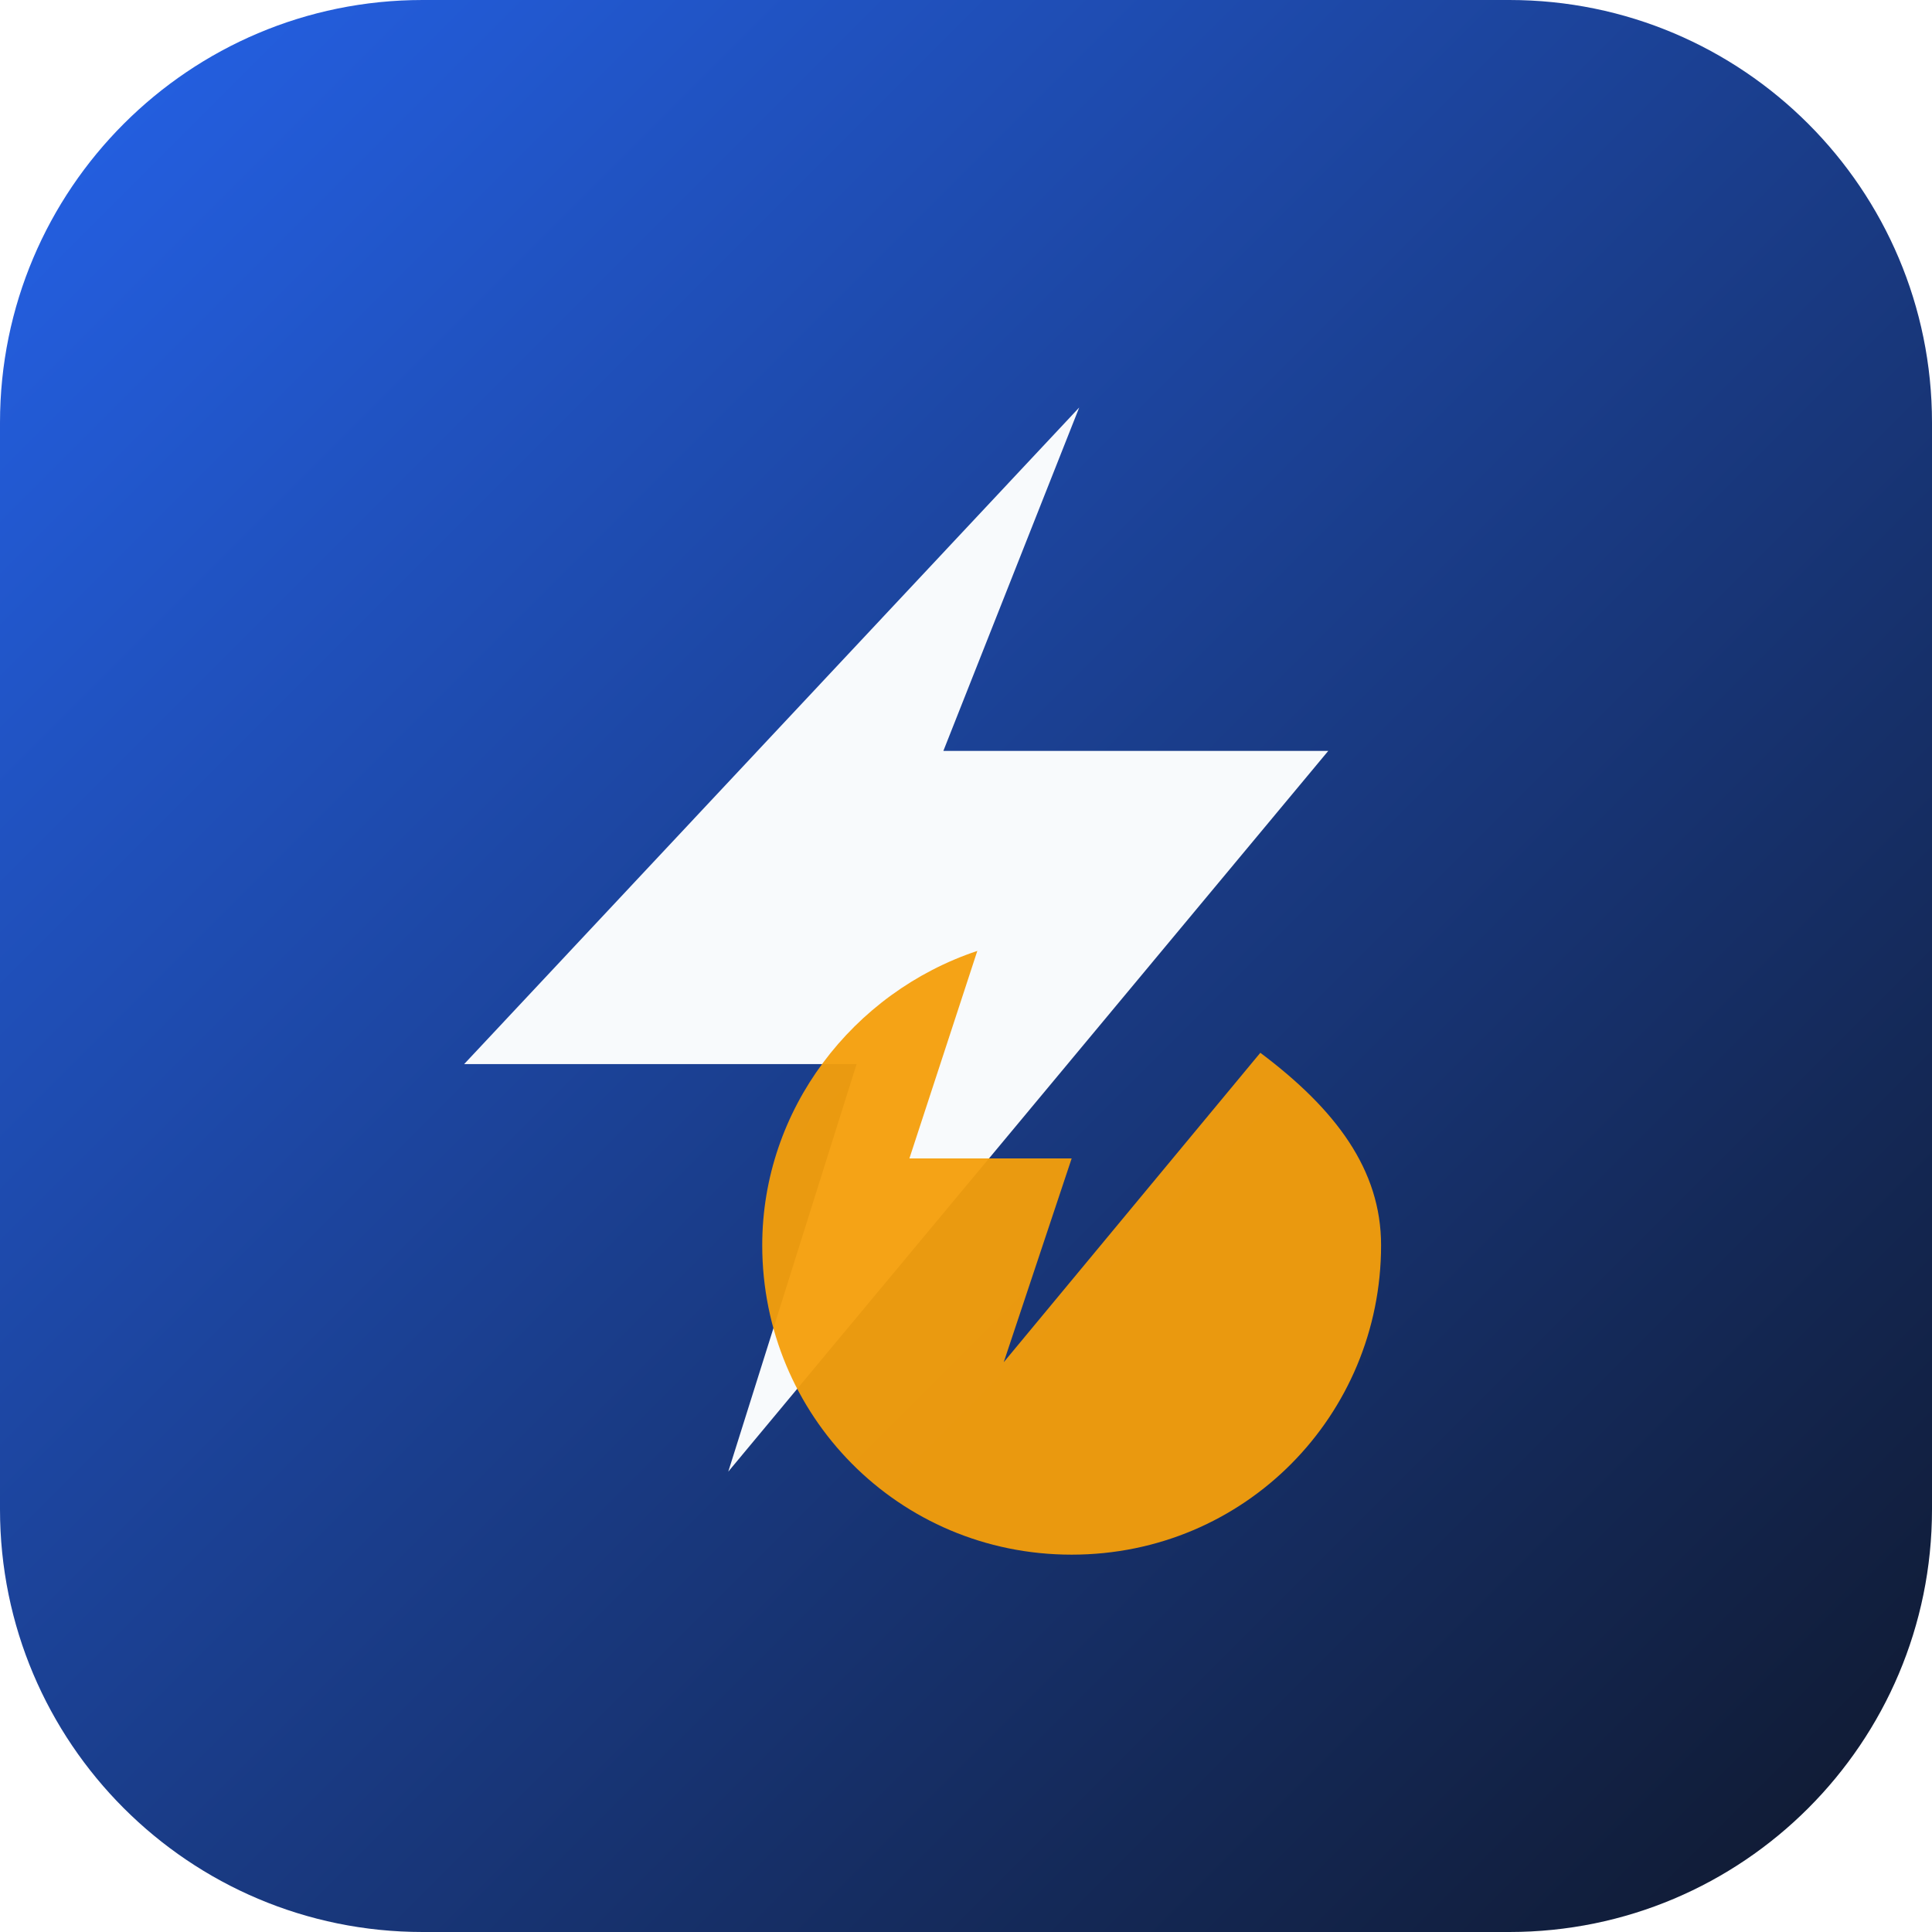
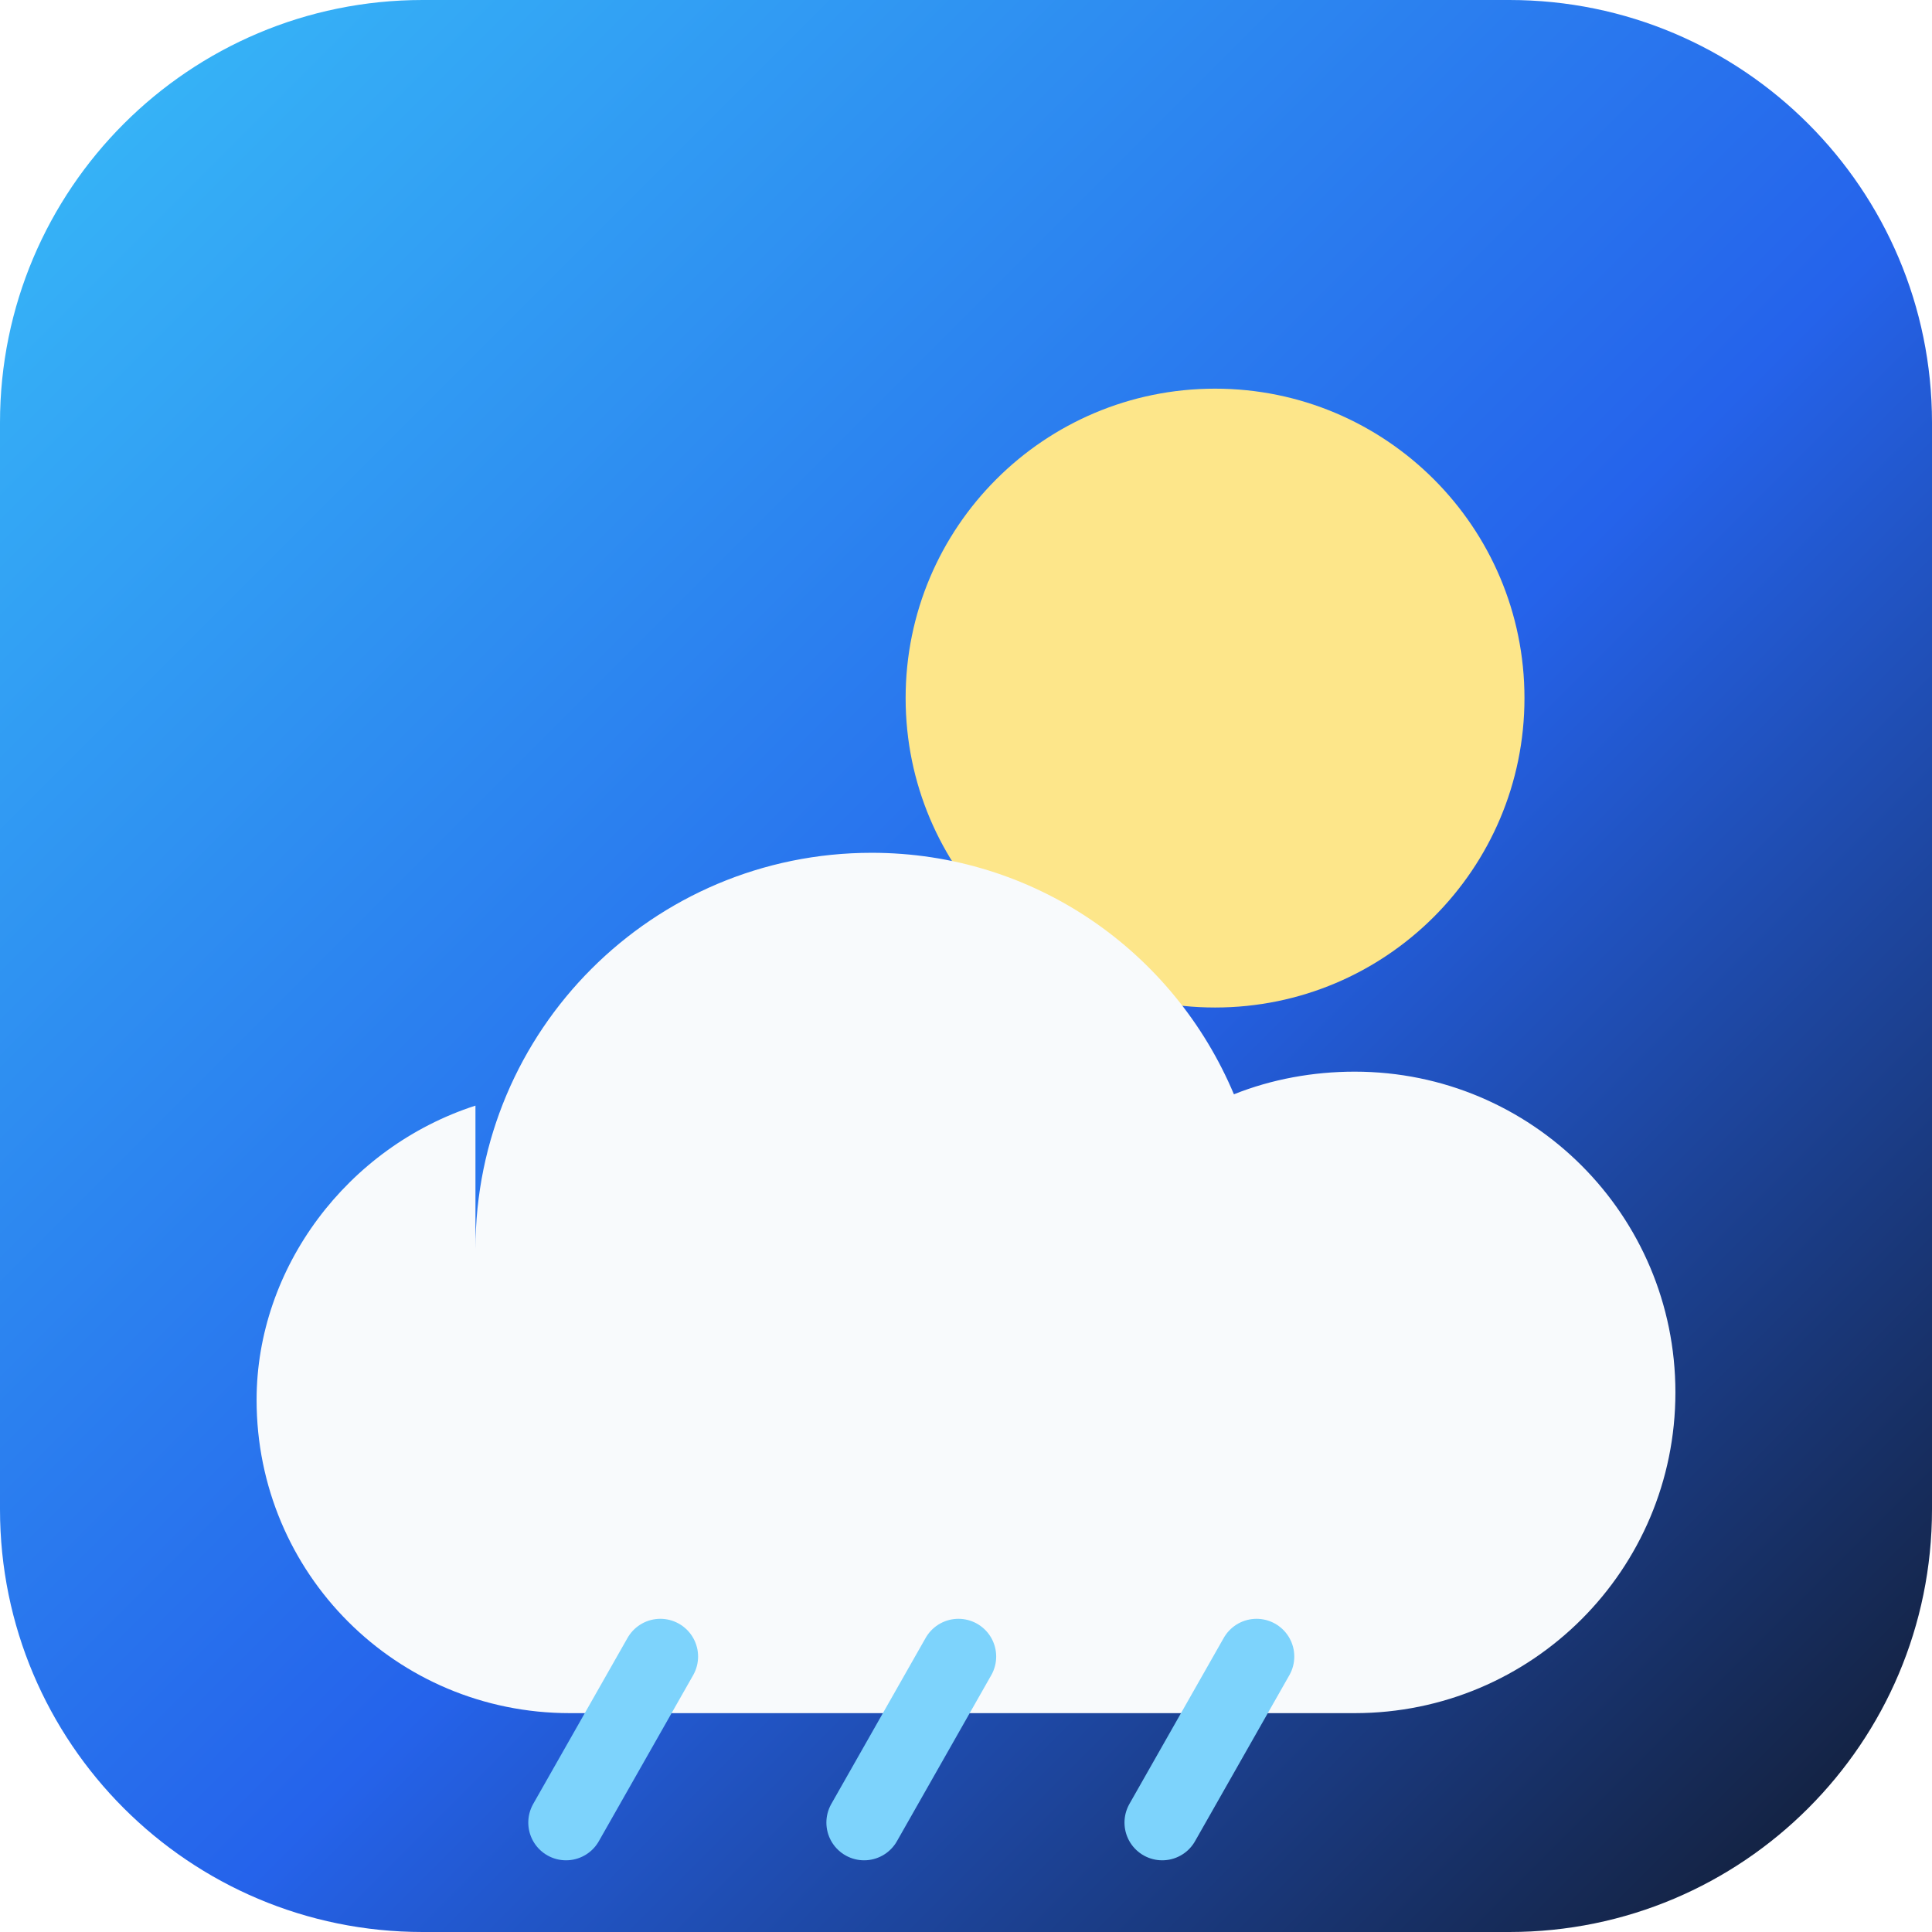
<svg xmlns="http://www.w3.org/2000/svg" viewBox="0 0 512 512">
  <defs>
    <linearGradient id="g" x1="0" y1="0" x2="1" y2="1">
-       <stop stop-color="#2563eb" />
-       <stop offset="1" stop-color="#0f172a" />
+       <stop stop-color="#38bdf8" />
+       <stop offset=".55" stop-color="#2563eb" />
+       <stop offset="1" stop-color="#111827" />
    </linearGradient>
  </defs>
  <rect width="512" height="512" rx="112" fill="url(#g)" />
-   <path d="M123 282h104l-34 108 159-191H250l36-91z" fill="#f8fafc" />
-   <path d="M366 330c0 45-36 82-82 82s-82-37-82-82c0-36 24-67 57-78l-18 55h43l-18 54 68-82c20 15 32 31 32 51z" fill="#f59e0b" opacity=".95" />
+   <circle cx="322" cy="185" r="82" fill="#fde68a" />
+   <path d="M126 331c0-58 47-105 105-105 43 0 80 26 96 64 10-4 21-6 32-6 47 0 85 38 85 85s-38 85-85 85H151c-46 0-83-37-83-83 0-35 24-67 58-78z" fill="#f8fafc" />
+   <path d="M175 439l-25 44M254 439l-25 44M333 439l-25 44" stroke="#7dd3fc" stroke-width="20" stroke-linecap="round" />
</svg>
